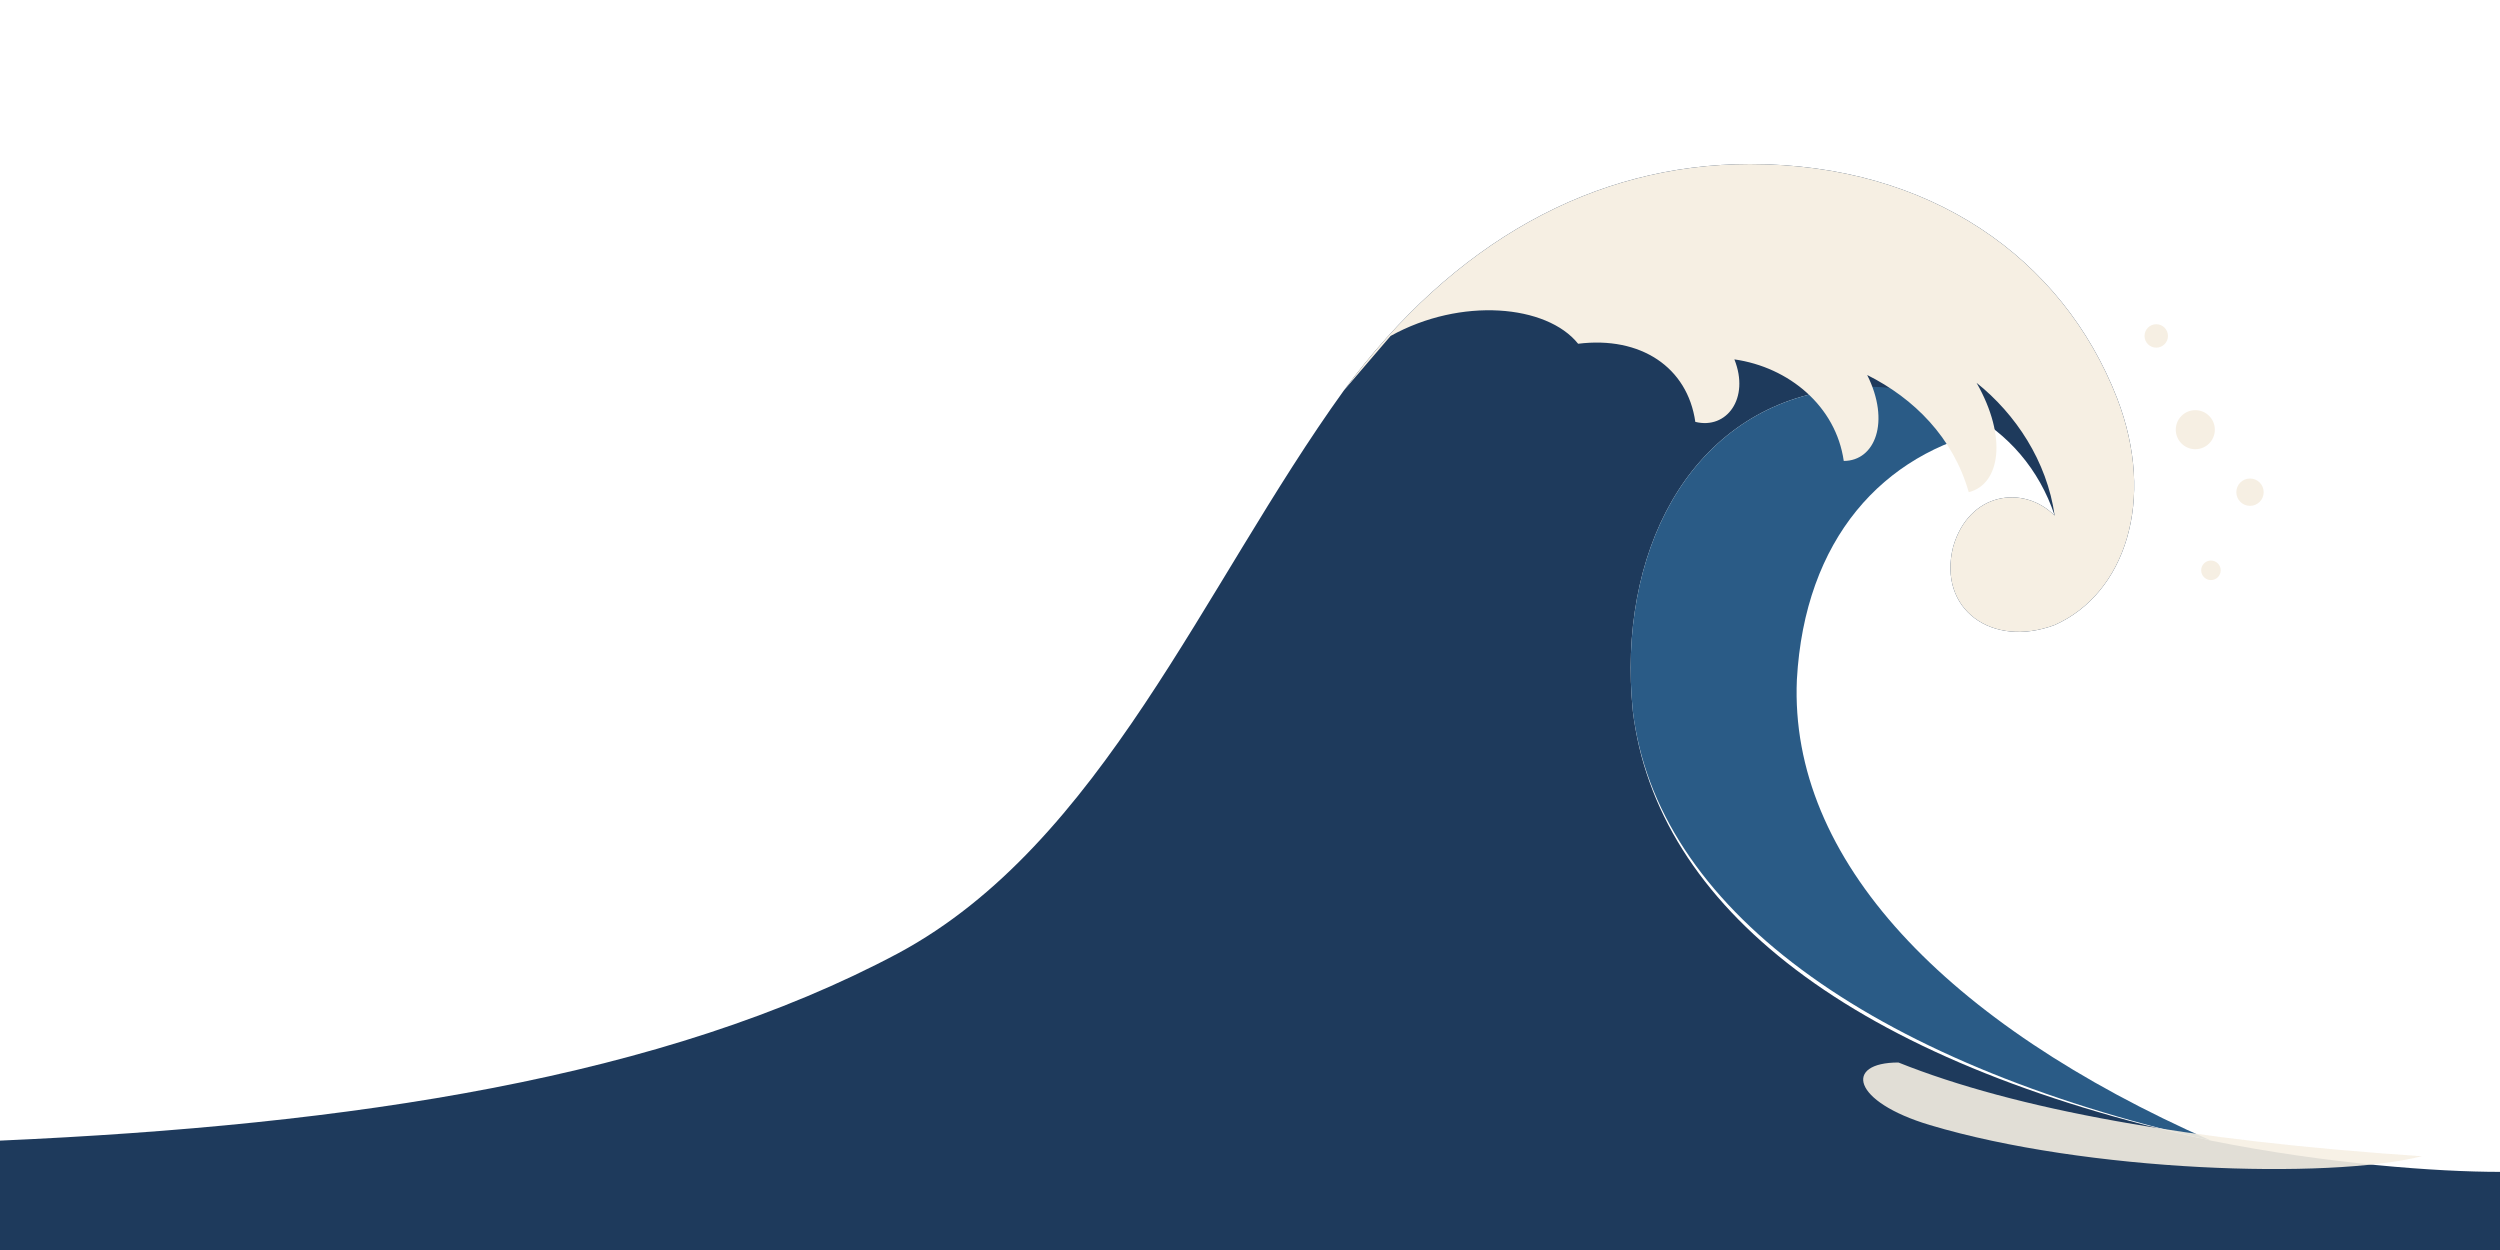
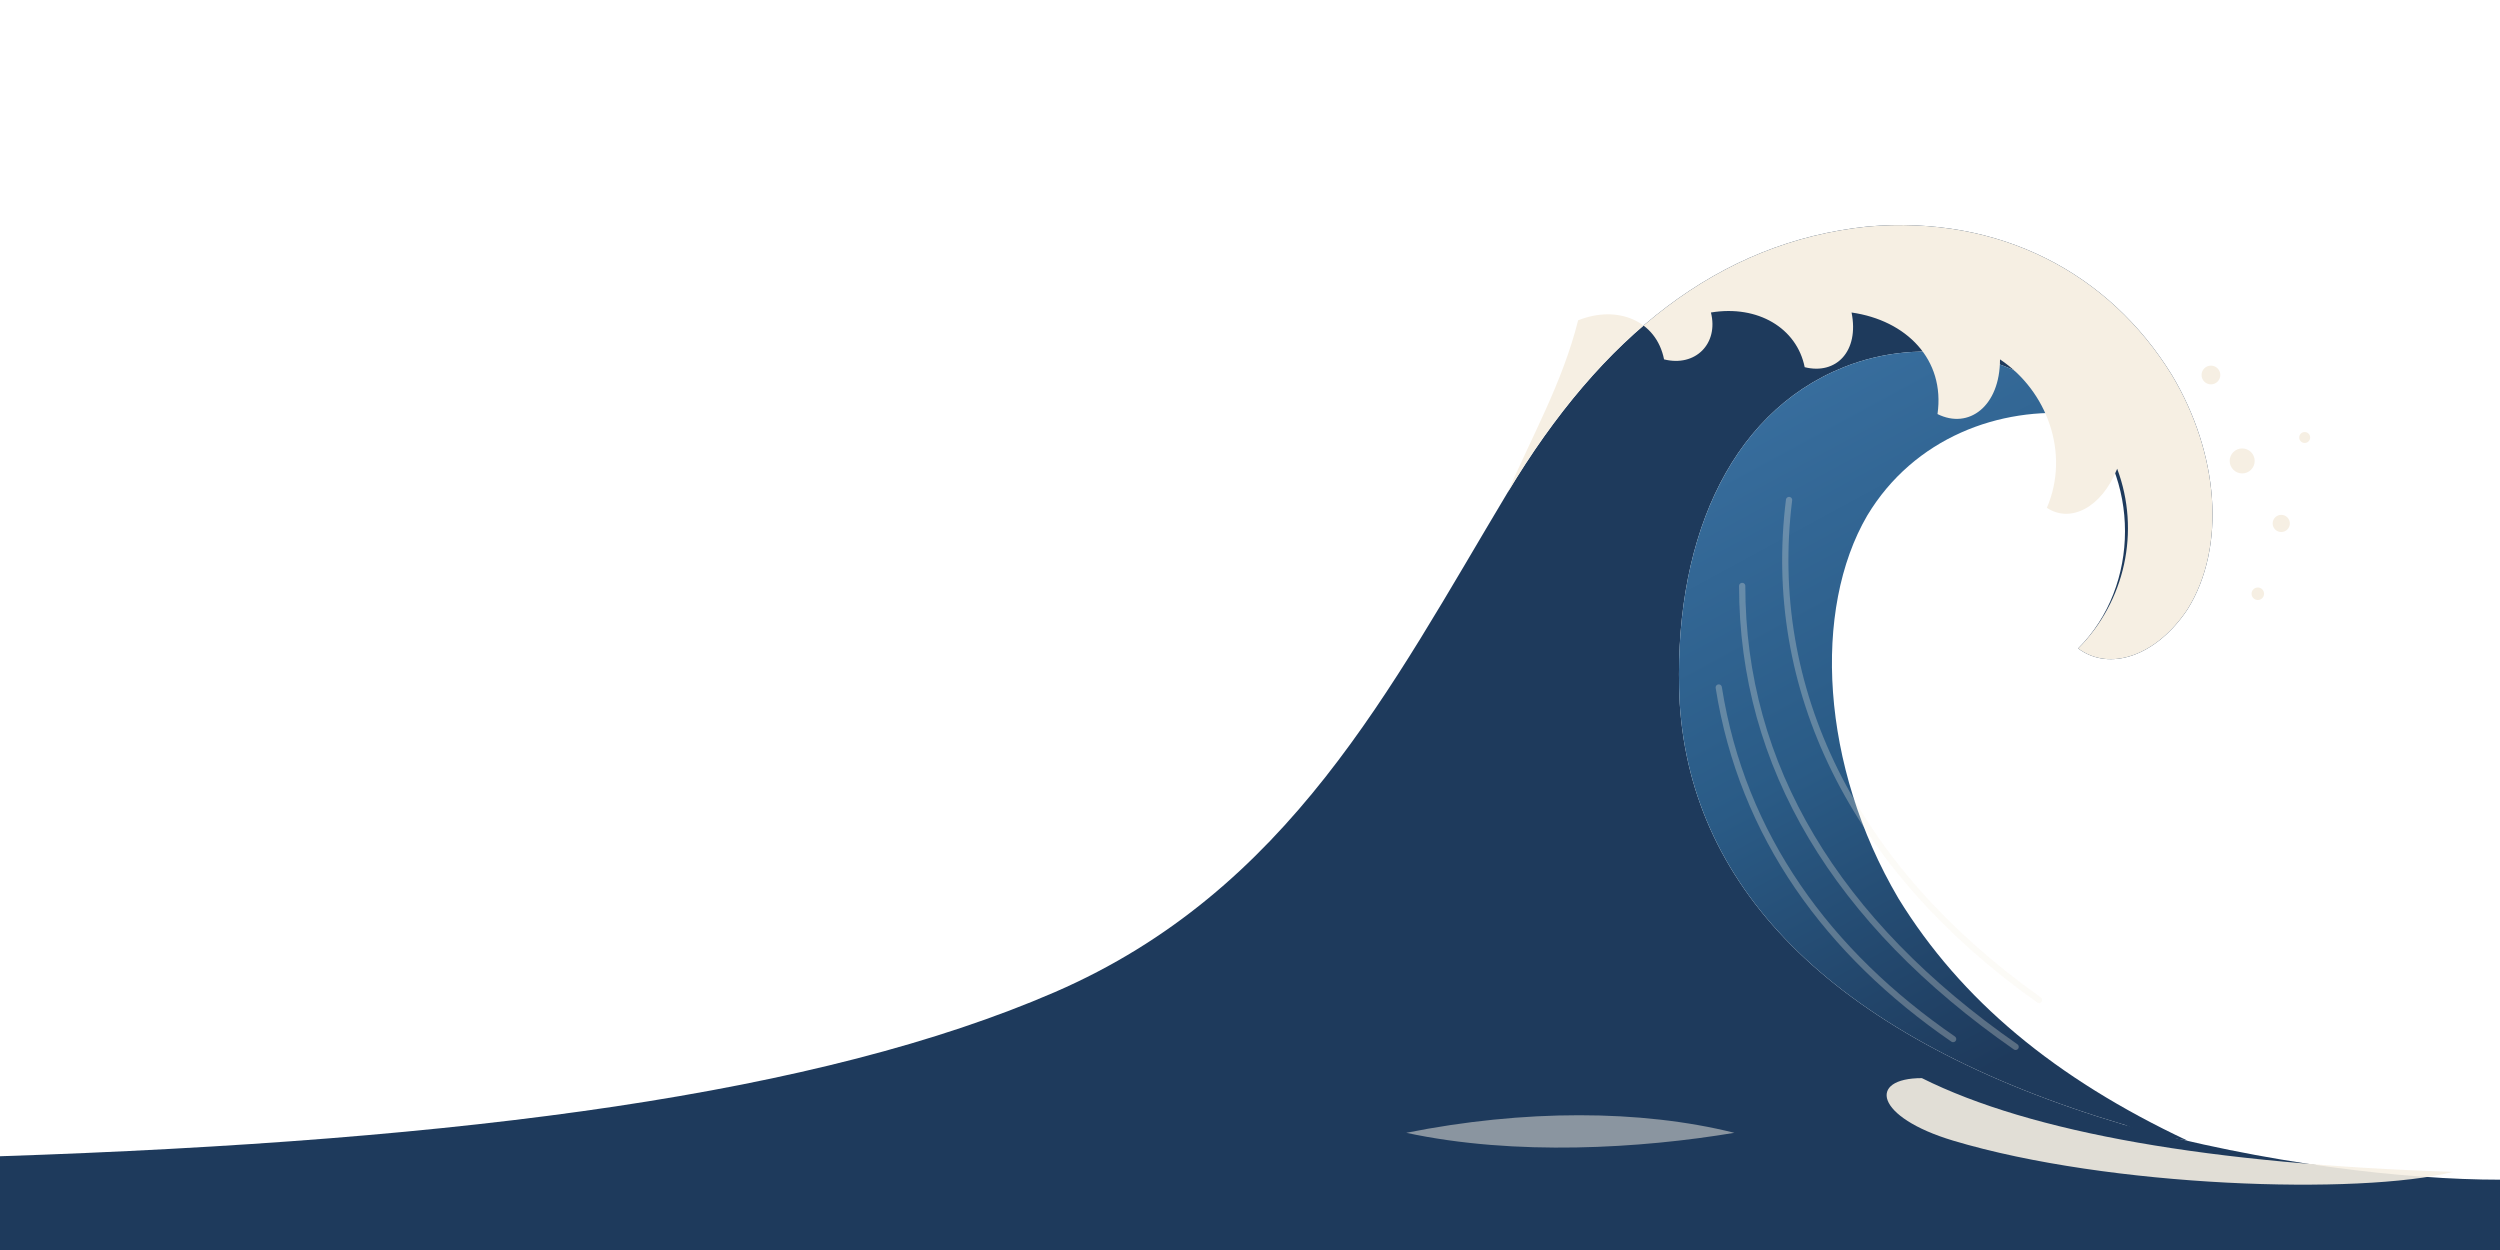
<svg xmlns="http://www.w3.org/2000/svg" viewBox="0 0 640 320">
-   <path fill="#1e3a5c" d="M0 320V292C90 288 170 276 230 244C282 216 308 150 344 100C372 62 408 42 448 42C494 42 528 66 542 102C552 128 544 152 526 160C510 166 496 156 500 140C504 126 518 124 526 132C518 108 494 96 468 100C432 106 414 142 418 182C424 232 474 272 566 292C596 298 624 300 640 300V320Z" />
-   <path fill="#2a5b86" d="M418 182C414 142 432 106 468 100C484 97 498 101 510 110C482 116 462 138 460 174C458 220 498 262 566 292C478 272 424 232 418 182Z" />
-   <path fill="#f6efe3" d="M344 100C372 62 408 42 448 42C494 42 528 66 542 102C552 128 544 152 526 160C510 166 496 156 500 140C504 126 518 124 526 132C524 118 516 106 506 98C514 112 512 124 504 126C500 112 490 102 478 96C484 108 480 118 472 118C470 104 458 94 444 92C448 102 442 110 434 108C432 94 420 86 404 88C396 78 374 76 356 86Z" />
+   <defs>
+     <linearGradient id="face" x1="0" y1="0" x2="0.35" y2="1">
+       <stop offset="0" stop-color="#3b72a3" />
+       <stop offset="0.55" stop-color="#2a5b86" />
+       <stop offset="1" stop-color="#1e3a5c" />
+     </linearGradient>
+     <linearGradient id="back" x1="0" y1="1" x2="0.9" y2="0">
+       <stop offset="0" stop-color="#1e3a5c" />
+       <stop offset="1" stop-color="#244568" />
+     </linearGradient>
+   </defs>
+   <path fill="#1e3a5c" d="M0 320V296C120 292 210 280 270 254C330 228 356 176 386 126C410 86 440 62 478 58C512 55 540 70 556 96C568 116 570 140 560 156C552 168 540 172 532 166C548 150 548 122 532 106C516 90 492 86 472 94C442 106 428 140 430 180C433 228 470 266 544 288C580 298 616 302 640 302V320Z" />
+   <path fill="url(#face)" d="M430 180C428 140 442 106 472 94C492 86 516 90 532 106C512 104 490 112 478 132C464 156 466 196 486 230C502 256 526 276 560 292C548 290 544 288 544 288C470 266 433 228 430 180Z" />
+   <g fill="none" stroke="#f6efe3" stroke-linecap="round" opacity=".28" stroke-width="1.6">
+     <path d="M446 150C446 196 470 236 516 268" />
+     <path d="M458 128C452 176 474 222 522 256" />
+     <path d="M440 176C446 214 468 244 500 266" />
+   </g>
+   <path fill="#f6efe3" d="M386 126C410 86 440 62 478 58C512 55 540 70 556 96C568 116 570 140 560 156C552 168 540 172 532 166C544 154 548 136 542 120C538 130 530 134 524 130C530 116 524 100 512 92C512 104 504 110 496 106C498 92 488 82 474 80C476 90 470 96 462 94C460 84 450 78 438 80C440 88 434 94 426 92C424 82 414 78 404 82C400 98 392 112 386 126Z" />
  <g fill="#f6efe3">
-     <circle cx="562" cy="110" r="5" />
-     <circle cx="576" cy="126" r="3.5" />
-     <circle cx="566" cy="146" r="2.5" />
-     <circle cx="552" cy="86" r="3" />
+     <circle cx="574" cy="118" r="3.2" />
+     <circle cx="584" cy="134" r="2.2" />
+     <circle cx="578" cy="152" r="1.6" />
+     <circle cx="566" cy="96" r="2.4" />
+     <circle cx="590" cy="112" r="1.4" />
  </g>
-   <path fill="#f6efe3" opacity=".9" d="M486 272C516 284 560 292 620 296C596 302 534 300 494 288C474 282 472 272 486 272Z" />
+   <path fill="#f6efe3" opacity=".9" d="M492 276C520 290 566 298 628 300C604 306 540 304 500 292C480 286 478 276 492 276Z" />
+   <path fill="#f6efe3" opacity=".5" d="M360 290C390 284 420 284 444 290C420 294 388 296 360 290Z" />
</svg>
